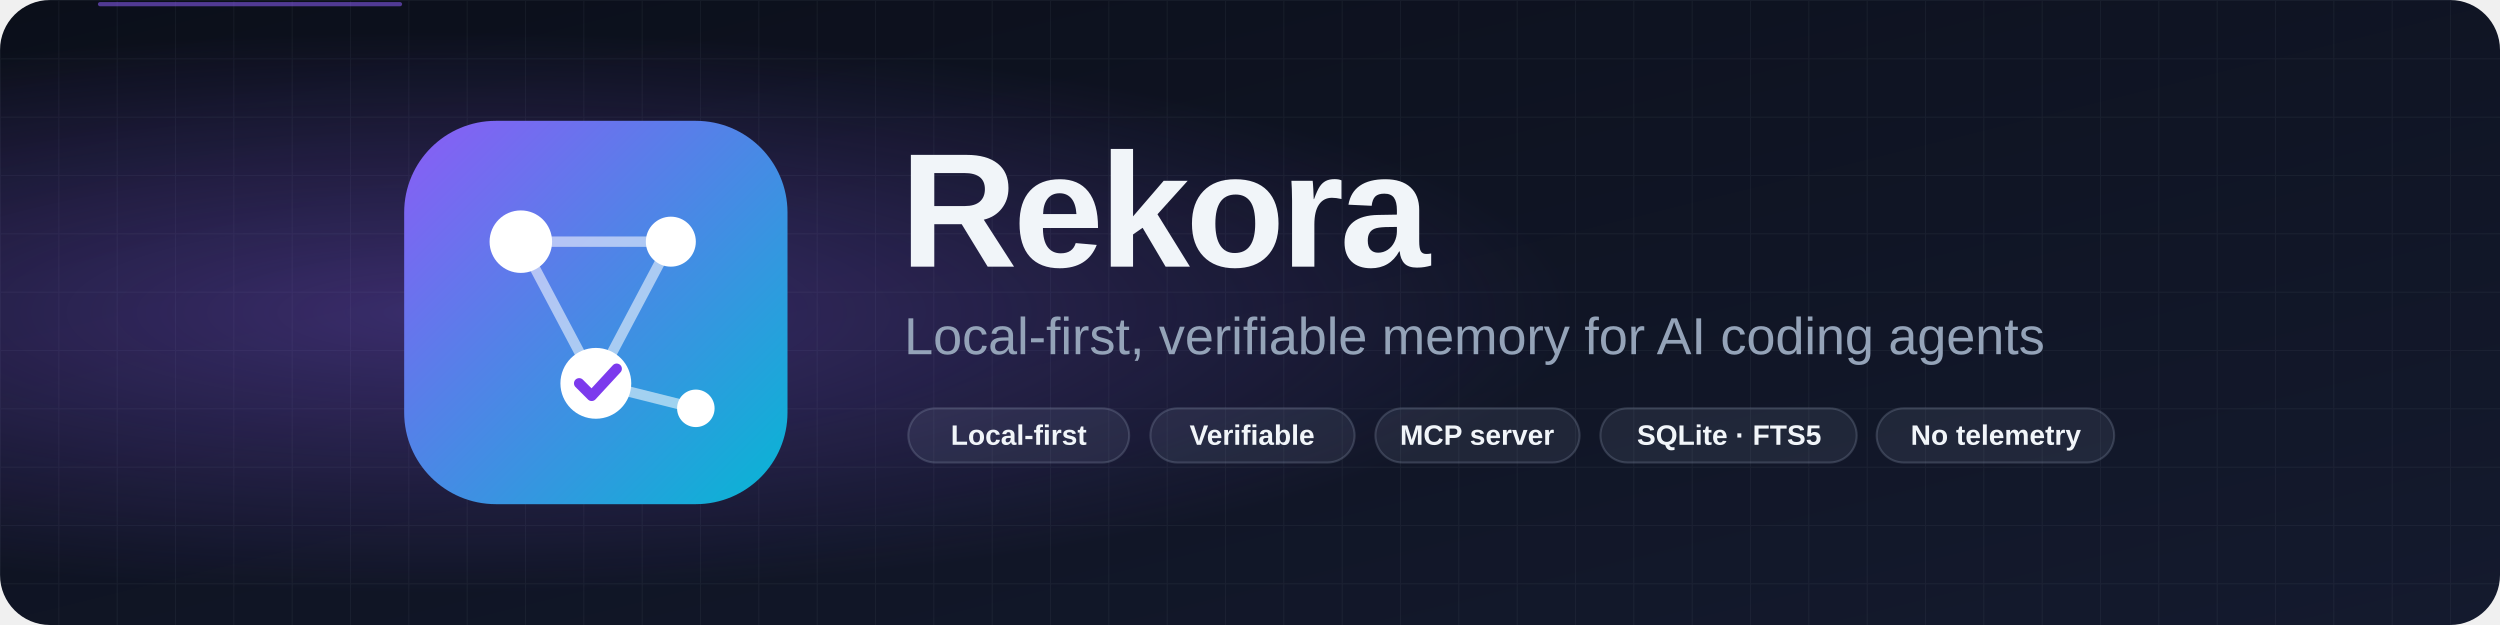
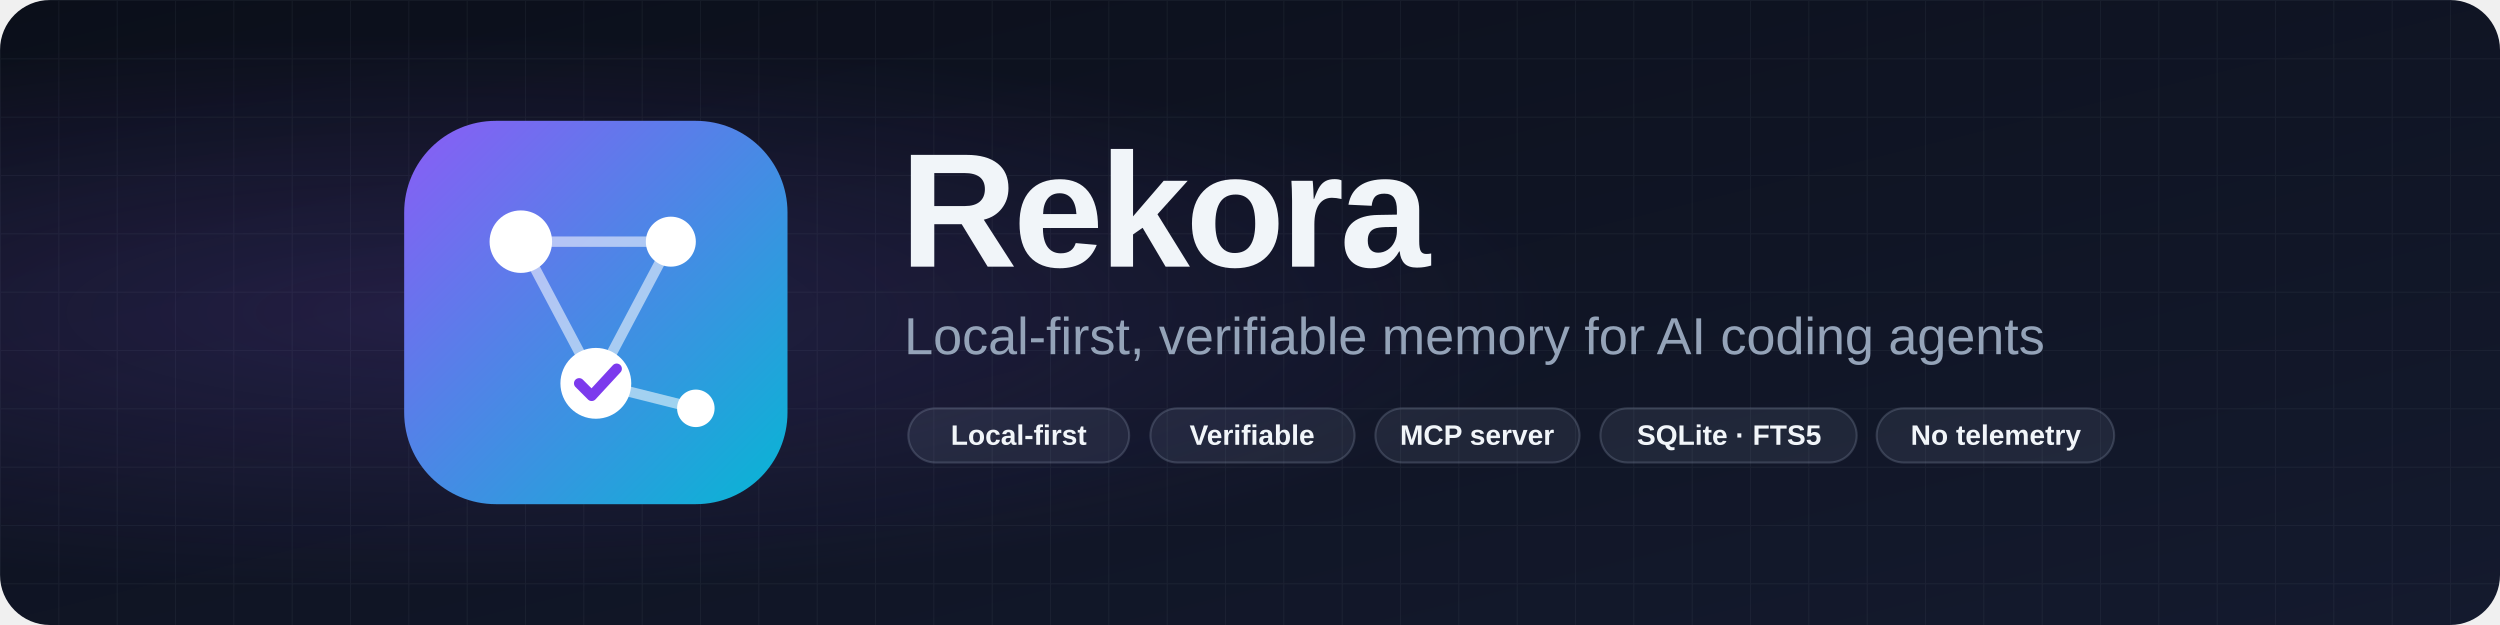
- <svg xmlns="http://www.w3.org/2000/svg" width="1200" height="300" viewBox="0 0 1200 300" role="img" aria-label="Rekora — local-first, verifiable memory for AI coding agents" data-readme-motion="subtle">
+ <svg xmlns="http://www.w3.org/2000/svg" data-readme-component="hero" width="1200" height="300" viewBox="0 0 1200 300" role="img" aria-label="Rekora — local-first, verifiable memory for AI coding agents" data-readme-motion="subtle">
  <defs>
    <linearGradient id="bg" x1="0" y1="0" x2="1" y2="1">
      <stop offset="0" stop-color="#0b0f1a" />
      <stop offset="1" stop-color="#141a2e" />
    </linearGradient>
    <linearGradient id="brand" x1="0" y1="0" x2="1" y2="1">
      <stop offset="0" stop-color="#8b5cf6" />
      <stop offset="1" stop-color="#06b6d4" />
    </linearGradient>
    <radialGradient id="glow" cx="0.18" cy="0.5" r="0.45">
      <stop offset="0" stop-color="#8b5cf6" stop-opacity="0.35" />
      <stop offset="1" stop-color="#8b5cf6" stop-opacity="0" />
    </radialGradient>
    <pattern id="grid" width="28" height="28" patternUnits="userSpaceOnUse">
      <path d="M28 0H0V28" fill="none" stroke="rgba(148,163,184,0.07)" />
    </pattern>
    <style>
      text { font-family: "Segoe UI", -apple-system, BlinkMacSystemFont, "Helvetica Neue", Arial, sans-serif; }
      .title { font-size: 78px; font-weight: 800; fill: #f1f5f9; letter-spacing: -2px; }
      .tag { font-size: 25px; font-weight: 500; fill: #94a3b8; }
      .pill { font-size: 13.5px; font-weight: 600; fill: #f1f5f9; }
    </style>
  </defs>
  <rect width="1200" height="300" rx="24" fill="url(#bg)" />
  <rect width="1200" height="300" rx="24" fill="url(#grid)" />
-   <rect width="1200" height="300" rx="24" fill="url(#glow)" />
+   <g class="rb-ambient" aria-hidden="true" opacity=".48">
+     <rect width="1200" height="300" rx="24" fill="url(#glow)" />
+   </g>
  <g id="content" transform="translate(76 0)">
    <g transform="translate(118 58)">
      <rect width="184" height="184" rx="44" fill="url(#brand)" />
      <g stroke="#ffffff" stroke-opacity="0.55" stroke-width="5" stroke-linecap="round">
        <line x1="56" y1="58" x2="128" y2="58" />
        <line x1="56" y1="58" x2="92" y2="126" />
        <line x1="128" y1="58" x2="92" y2="126" />
        <line x1="92" y1="126" x2="140" y2="138" />
      </g>
      <g fill="#ffffff">
        <circle cx="56" cy="58" r="15" />
        <circle cx="128" cy="58" r="12" />
        <circle cx="92" cy="126" r="17" />
        <circle cx="140" cy="138" r="9" />
      </g>
      <path d="M84 126l6 6 12-13" fill="none" stroke="#7c3aed" stroke-width="5" stroke-linecap="round" stroke-linejoin="round" />
    </g>
    <text x="356" y="128" class="title">Rekora</text>
    <text x="358" y="170" class="tag">Local-first, verifiable memory for AI coding agents</text>
    <rect x="360" y="196" rx="13" width="106" height="26" fill="rgba(148,163,184,0.12)" stroke="rgba(148,163,184,0.25)" />
    <text x="413" y="213.5" text-anchor="middle" class="pill">Local-first</text>
    <rect x="476.2" y="196" rx="13" width="98" height="26" fill="rgba(148,163,184,0.12)" stroke="rgba(148,163,184,0.25)" />
    <text x="525" y="213.5" text-anchor="middle" class="pill">Verifiable</text>
    <rect x="584.2" y="196" rx="13" width="98" height="26" fill="rgba(148,163,184,0.12)" stroke="rgba(148,163,184,0.25)" />
    <text x="633" y="213.5" text-anchor="middle" class="pill">MCP server</text>
    <rect x="692.2" y="196" rx="13" width="123" height="26" fill="rgba(148,163,184,0.12)" stroke="rgba(148,163,184,0.25)" />
    <text x="754" y="213.5" text-anchor="middle" class="pill">SQLite · FTS5</text>
    <rect x="824.8" y="196" rx="13" width="114" height="26" fill="rgba(148,163,184,0.12)" stroke="rgba(148,163,184,0.25)" />
    <text x="882" y="213.5" text-anchor="middle" class="pill">No telemetry</text>
  </g>
  <style data-readme-builder-motion="1">
- @keyframes rb-accent {0%,100%{filter:brightness(1)}50%{filter:brightness(1.3)}}
- @keyframes rb-trace {from{stroke-dashoffset:1200}to{stroke-dashoffset:0}}
- svg[data-readme-motion] .rb-motion-line{animation:rb-trace 2s ease-in-out 2;stroke-dasharray:144 1200;stroke-dashoffset:0;opacity:.55}
- svg[data-readme-motion] &gt; path,svg[data-readme-motion] &gt; g:not(.rb-motion-layer){animation:rb-accent 2s ease-in-out 2}
- @media (prefers-reduced-motion:reduce){svg[data-readme-motion] .rb-motion-line,svg[data-readme-motion] &gt; path,svg[data-readme-motion] &gt; g:not(.rb-motion-layer){animation:none!important;filter:none!important}}
+ @keyframes rb-atmosphere {0%,100%{opacity:.38}50%{opacity:.58}}
+ svg[data-readme-motion] .rb-ambient{animation:rb-atmosphere 20s ease-in-out -5s infinite}
+ @media (prefers-reduced-motion:reduce){svg[data-readme-motion] .rb-ambient{animation:none!important;opacity:.48}}
</style>
-   <g class="rb-motion-layer" aria-hidden="true" pointer-events="none">
-     <path class="rb-motion-line" d="M48 2h1104" fill="none" stroke="#8b5cf6" stroke-width="2" stroke-linecap="round" />
-   </g>
</svg>
